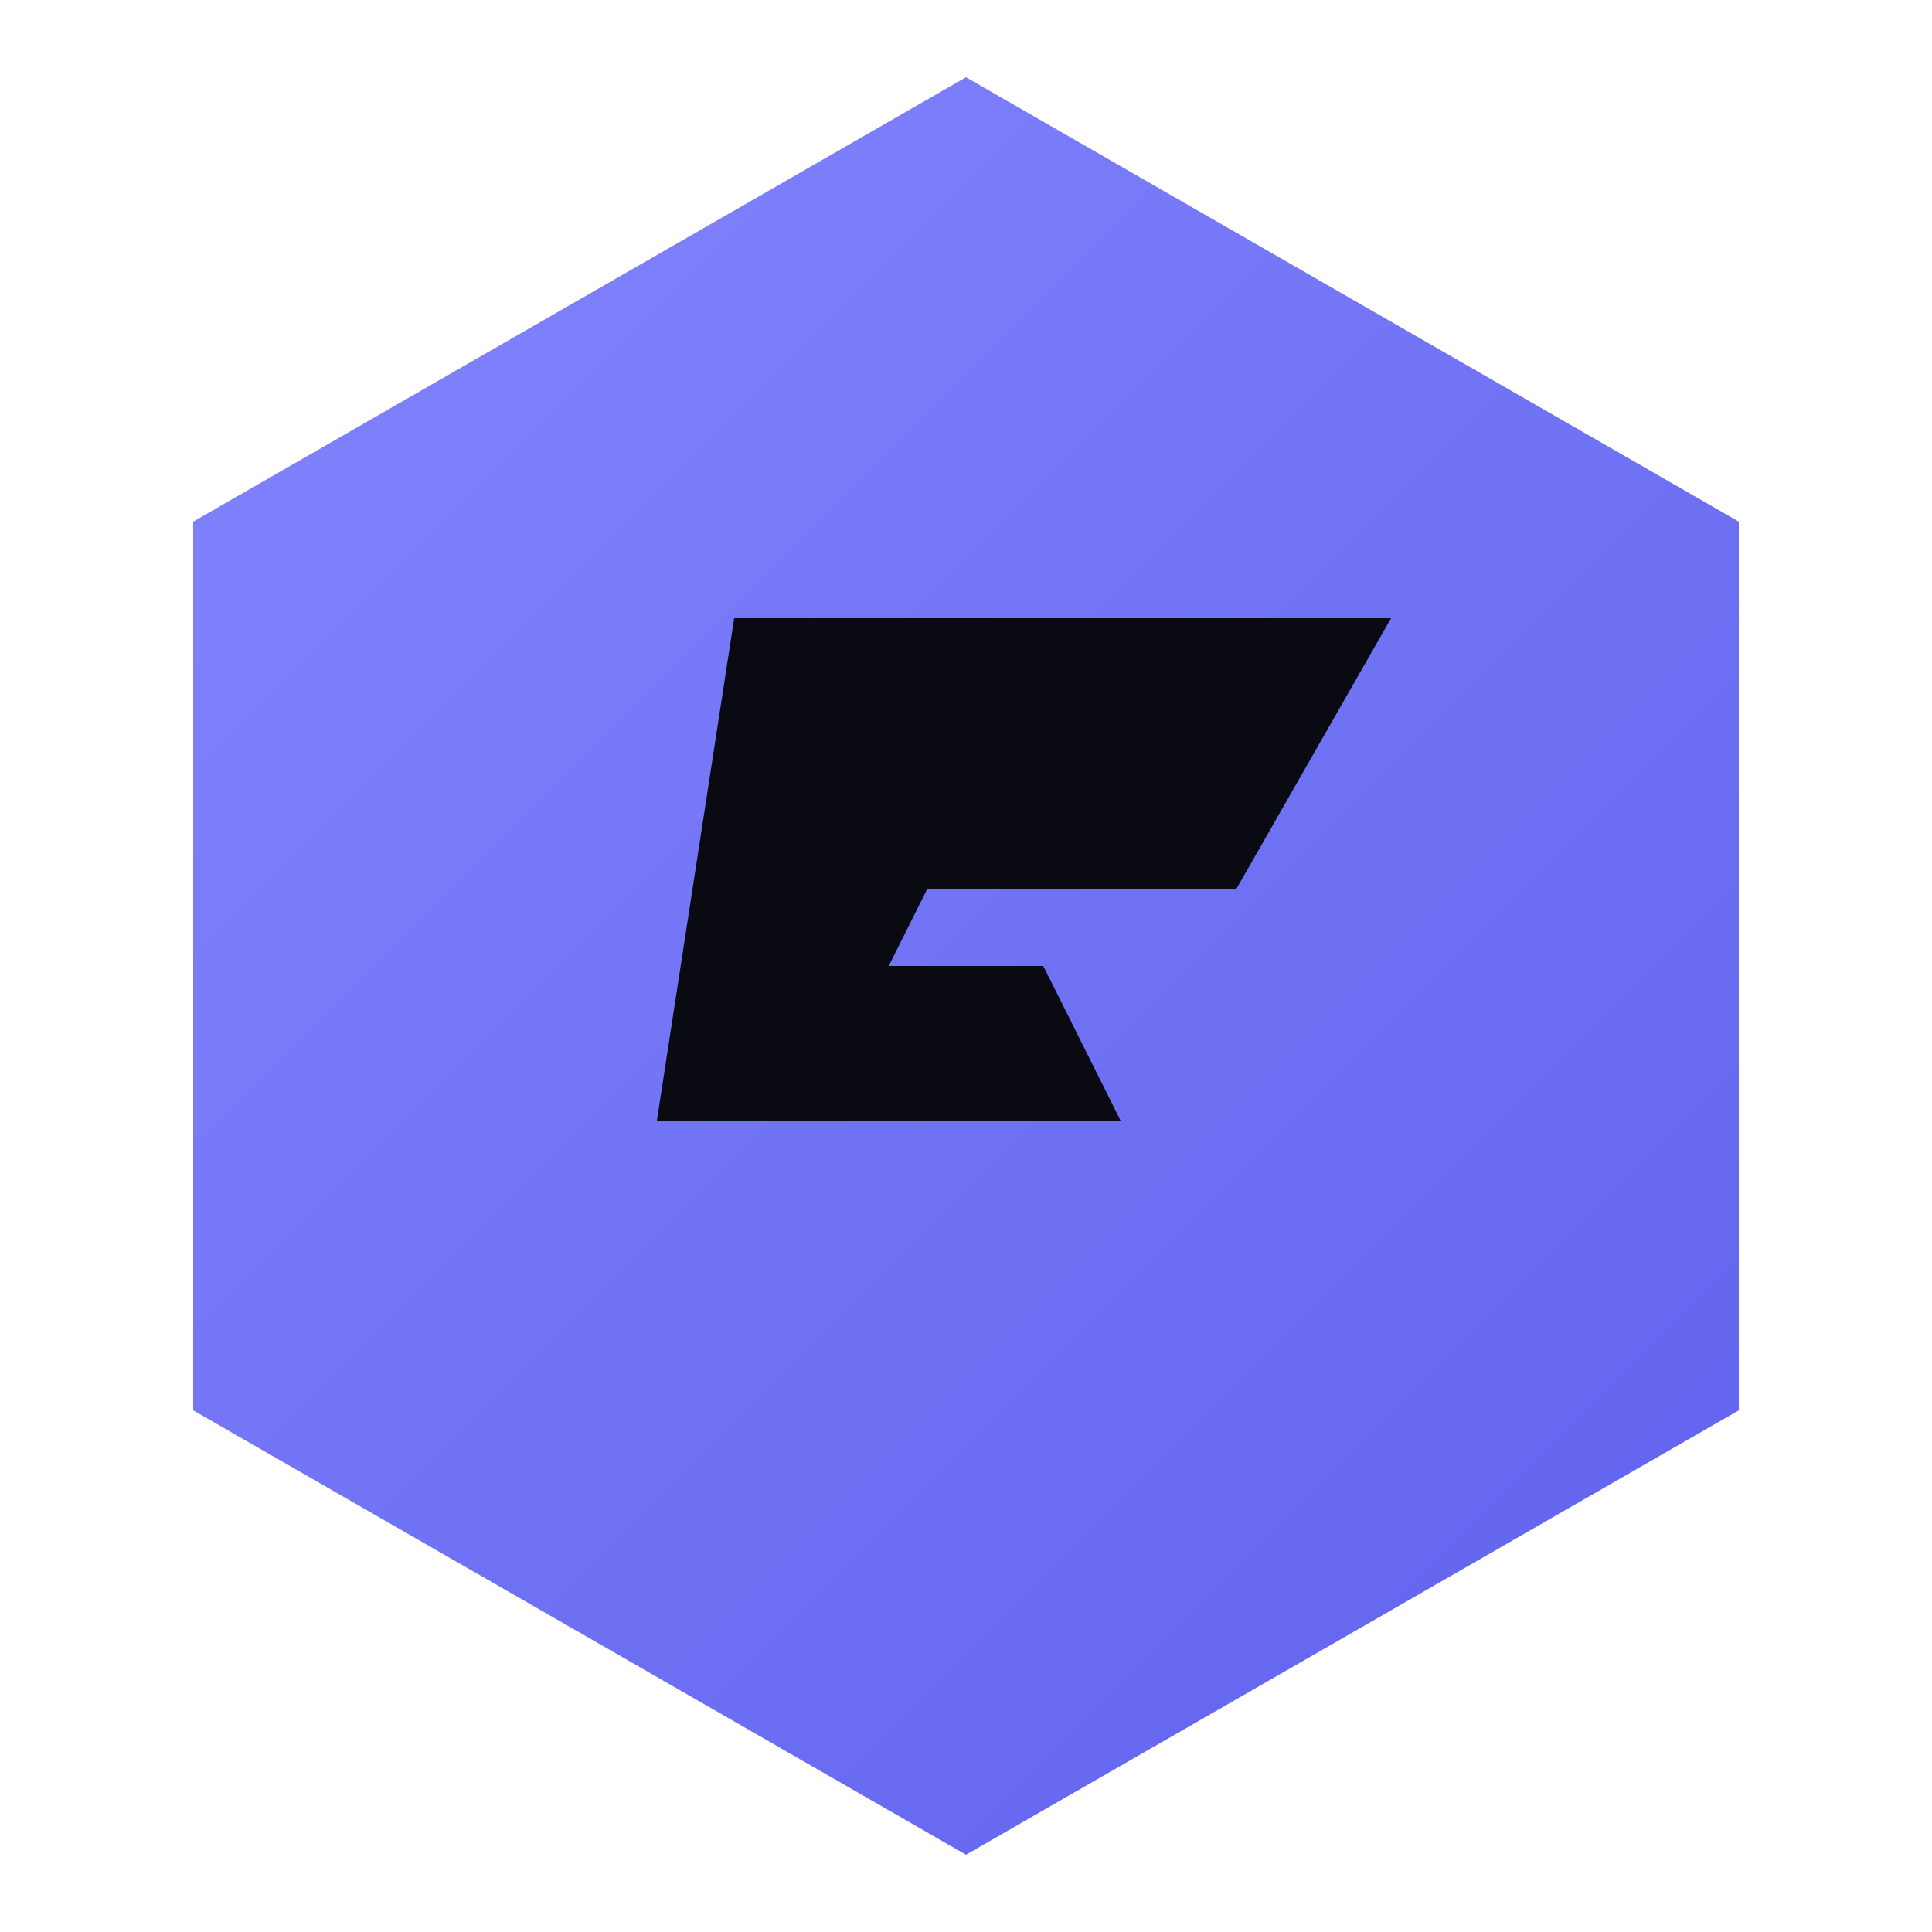
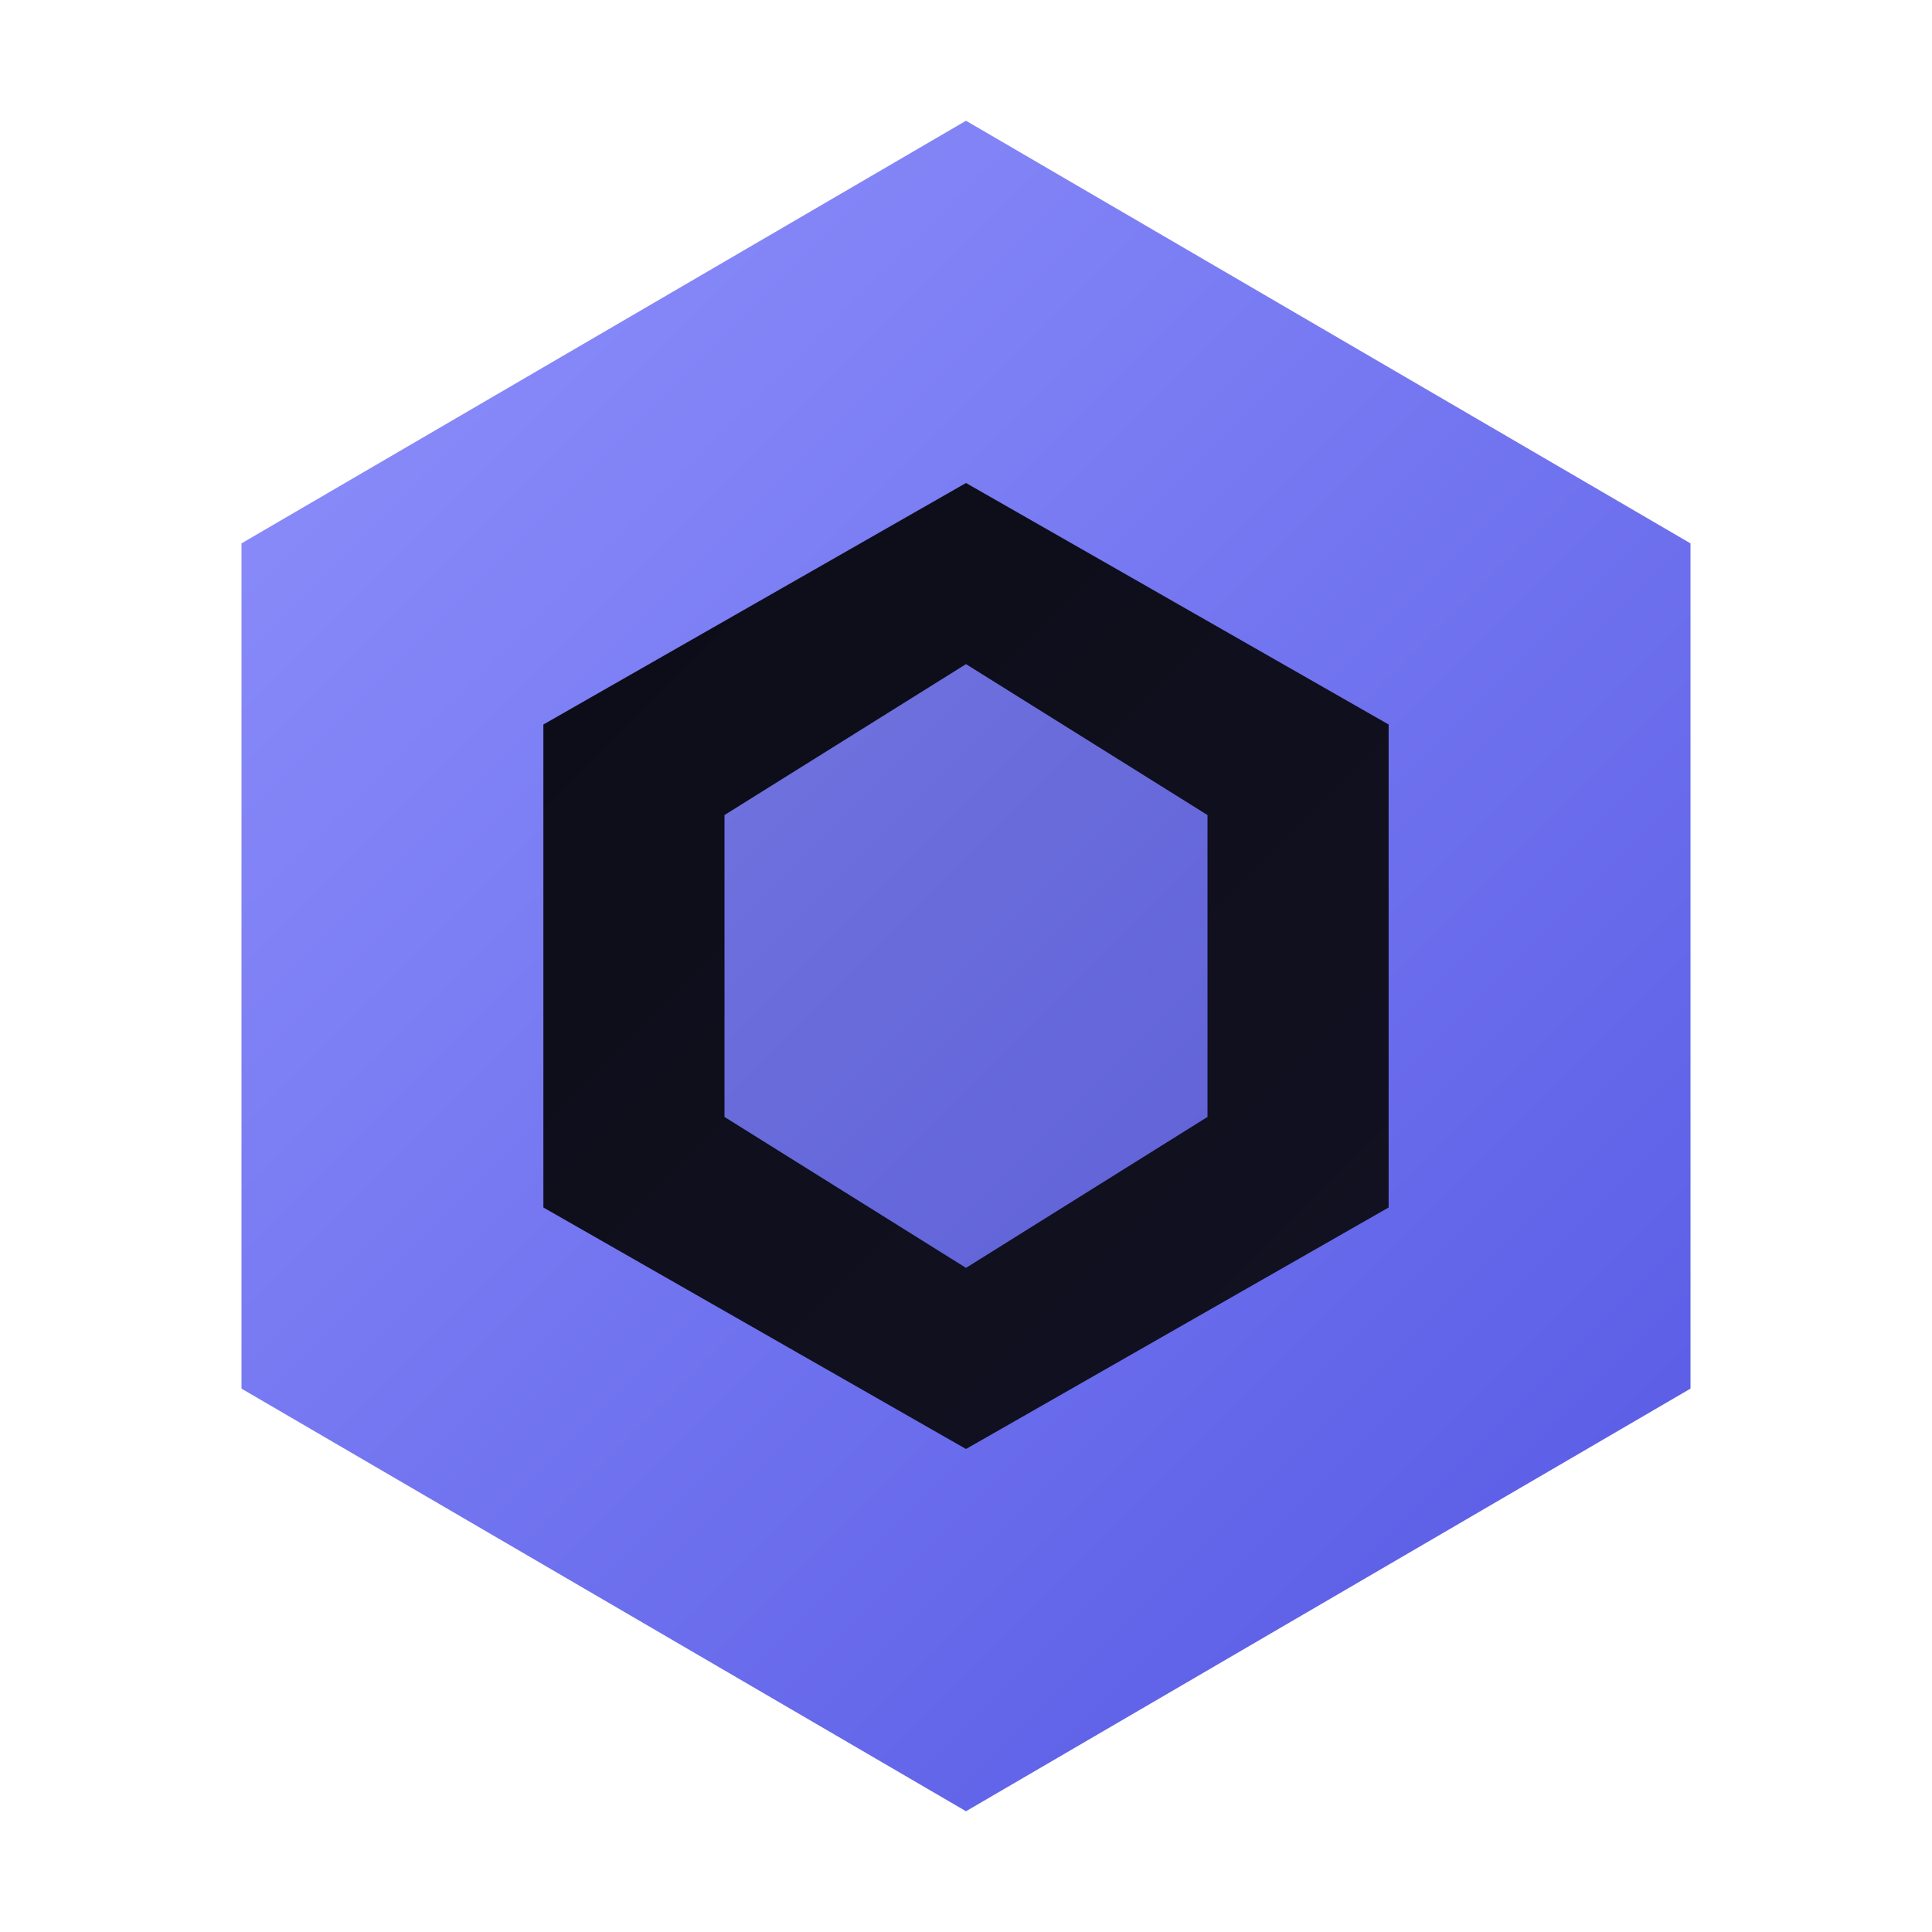
- <svg xmlns="http://www.w3.org/2000/svg" viewBox="0 0 100 100" fill="none">
+ <svg xmlns="http://www.w3.org/2000/svg" viewBox="0 0 64 64" fill="none">
  <defs>
-     <linearGradient id="onyxG" x1="0" y1="0" x2="100" y2="100" gradientUnits="userSpaceOnUse">
-       <stop offset="0" stop-color="#8688FF" />
-       <stop offset="1" stop-color="#5C5EEB" />
+     <linearGradient id="onyxOuter" x1="0" y1="0" x2="64" y2="64" gradientUnits="userSpaceOnUse">
+       <stop offset="0" stop-color="#9698FF" />
+       <stop offset="1" stop-color="#4E51E0" />
+     </linearGradient>
+     <linearGradient id="onyxInner" x1="0" y1="0" x2="64" y2="64" gradientUnits="userSpaceOnUse">
+       <stop offset="0" stop-color="#0a0a12" />
+       <stop offset="1" stop-color="#141428" />
    </linearGradient>
  </defs>
-   <path d="M50 4 L90 27 V73 L50 96 L10 73 V27 Z" fill="url(#onyxG)" />
-   <path d="M38 32 L72 32 L64 46 L48 46 L46 50 L54 50 L58 58 L34 58 Z" fill="#0a0a12" />
+   <path d="M32 4 L56 18 V46 L32 60 L8 46 V18 Z" fill="url(#onyxOuter)" />
+   <path d="M32 16 L46 24 V40 L32 48 L18 40 V24 Z" fill="url(#onyxInner)" />
+   <path d="M32 22 L40 27 V37 L32 42 L24 37 V27 Z" fill="url(#onyxOuter)" opacity="0.9" />
</svg>
